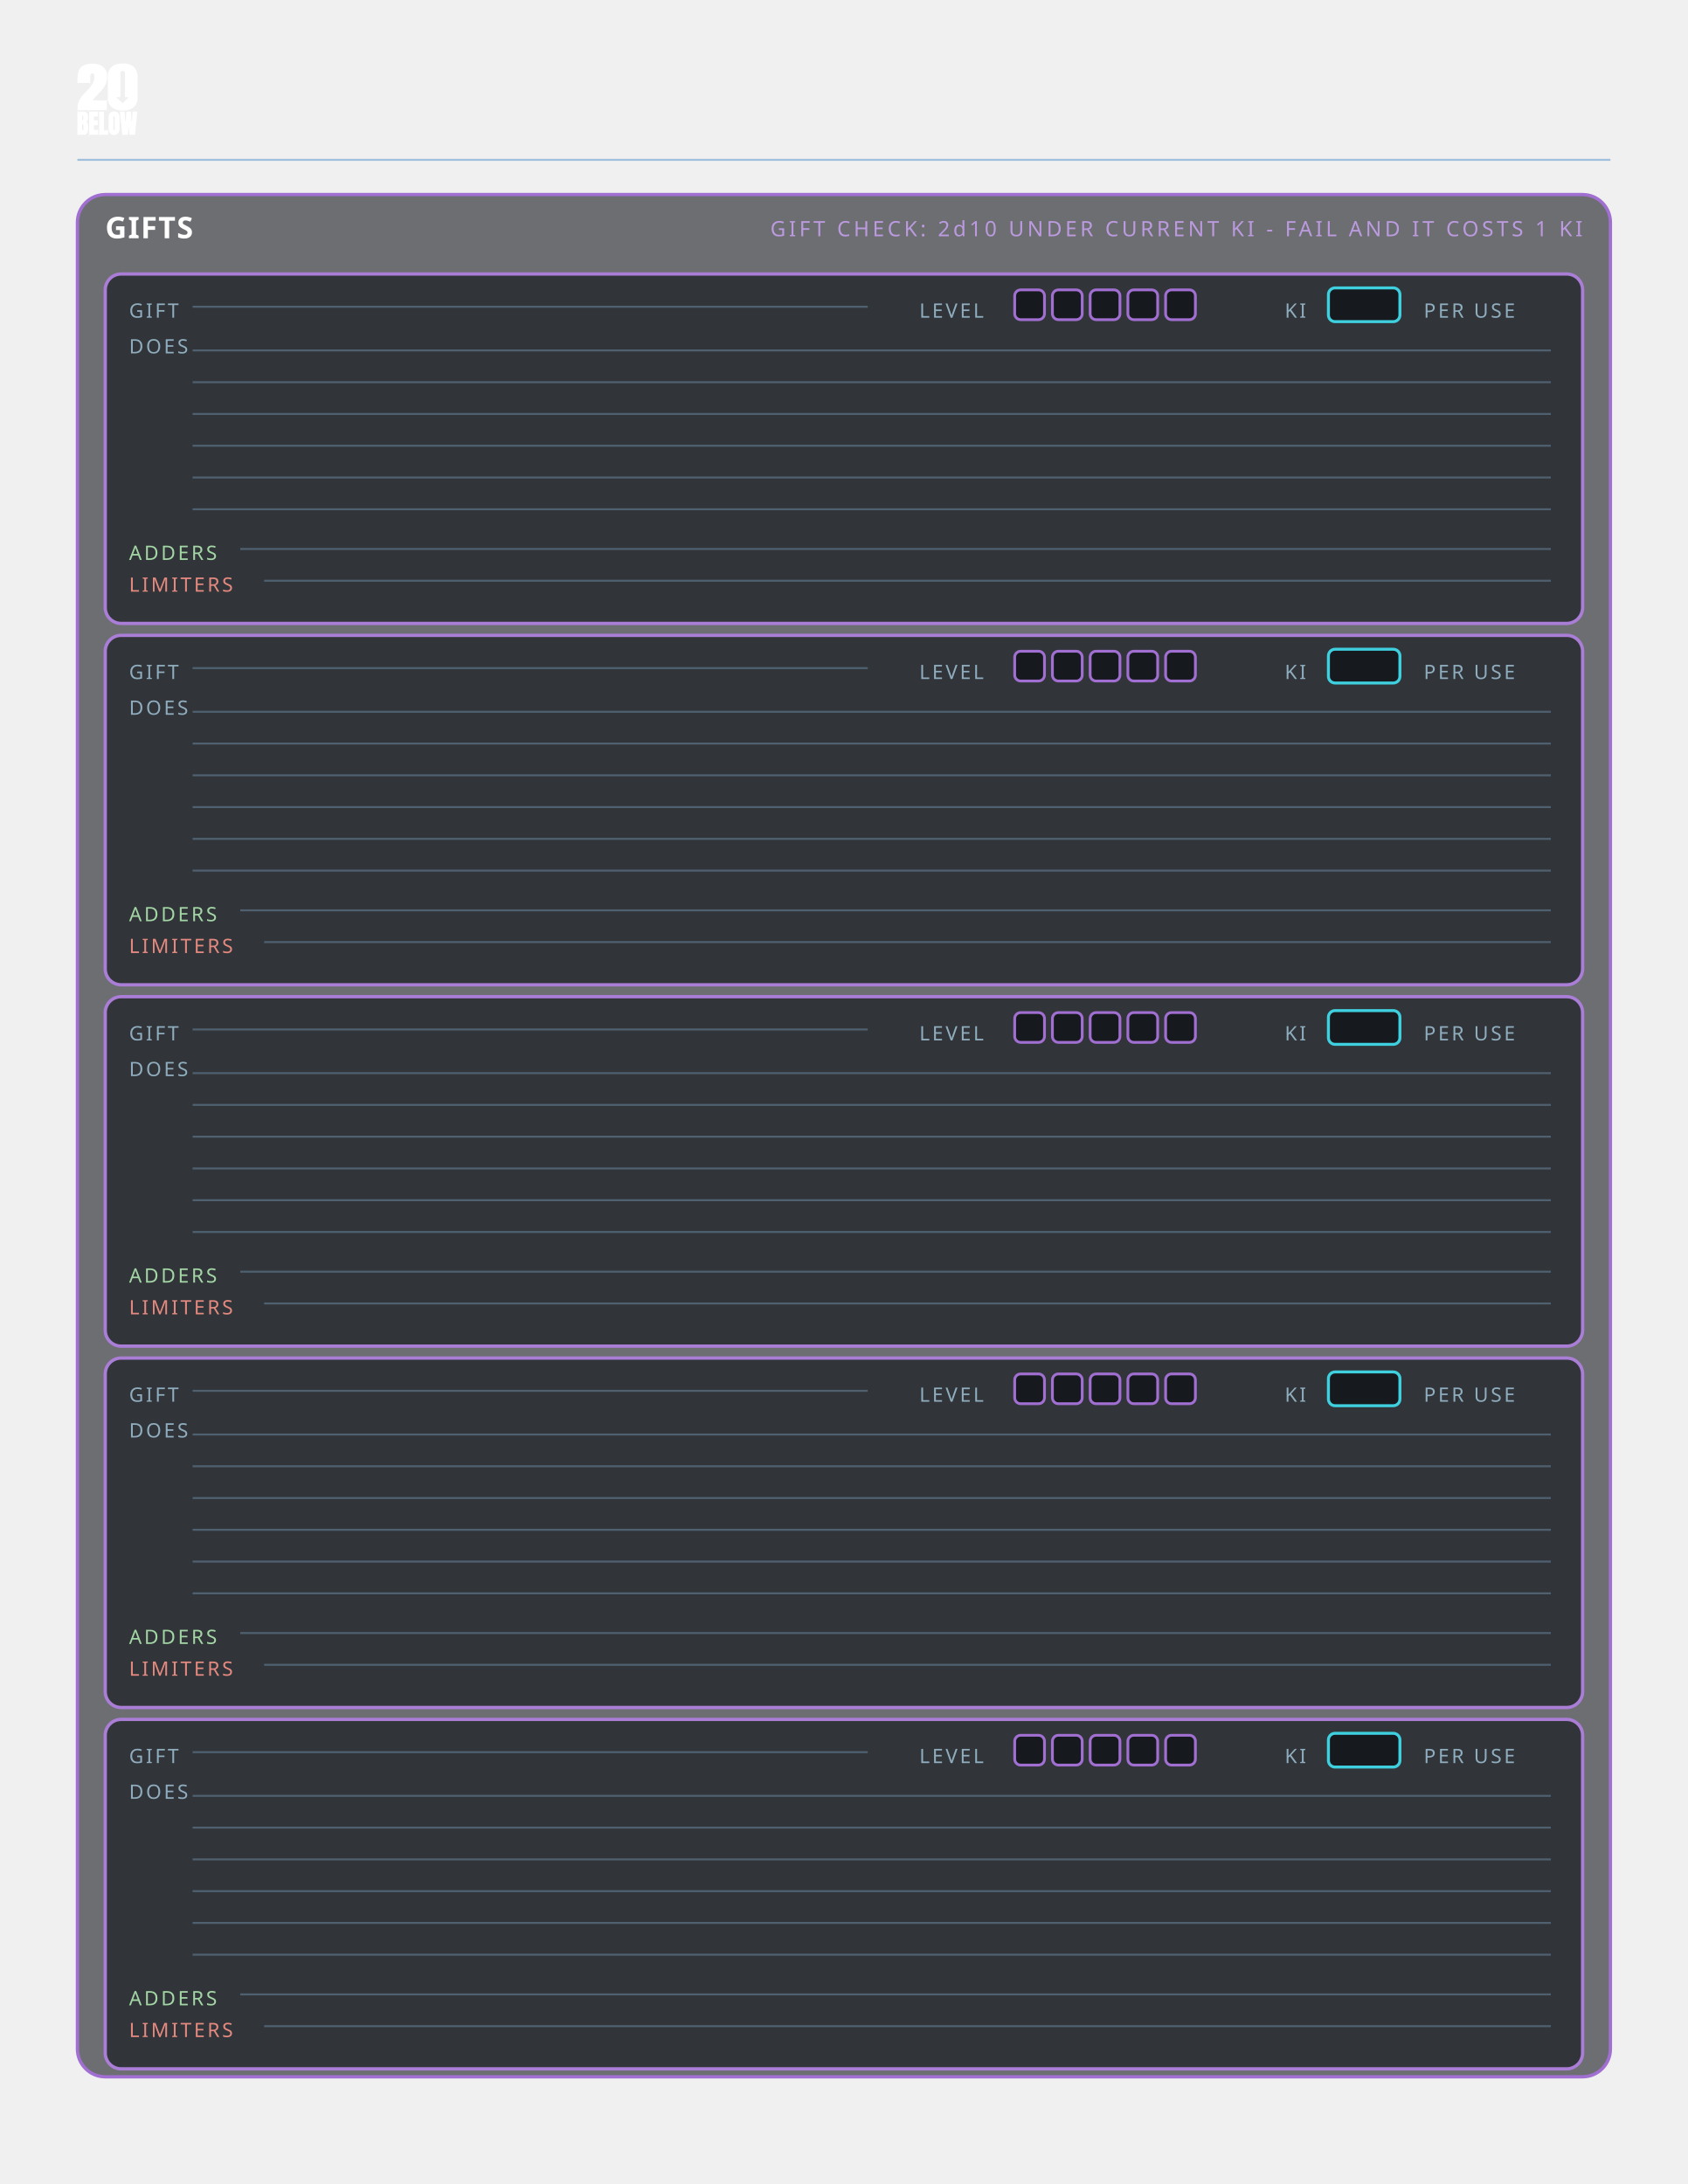
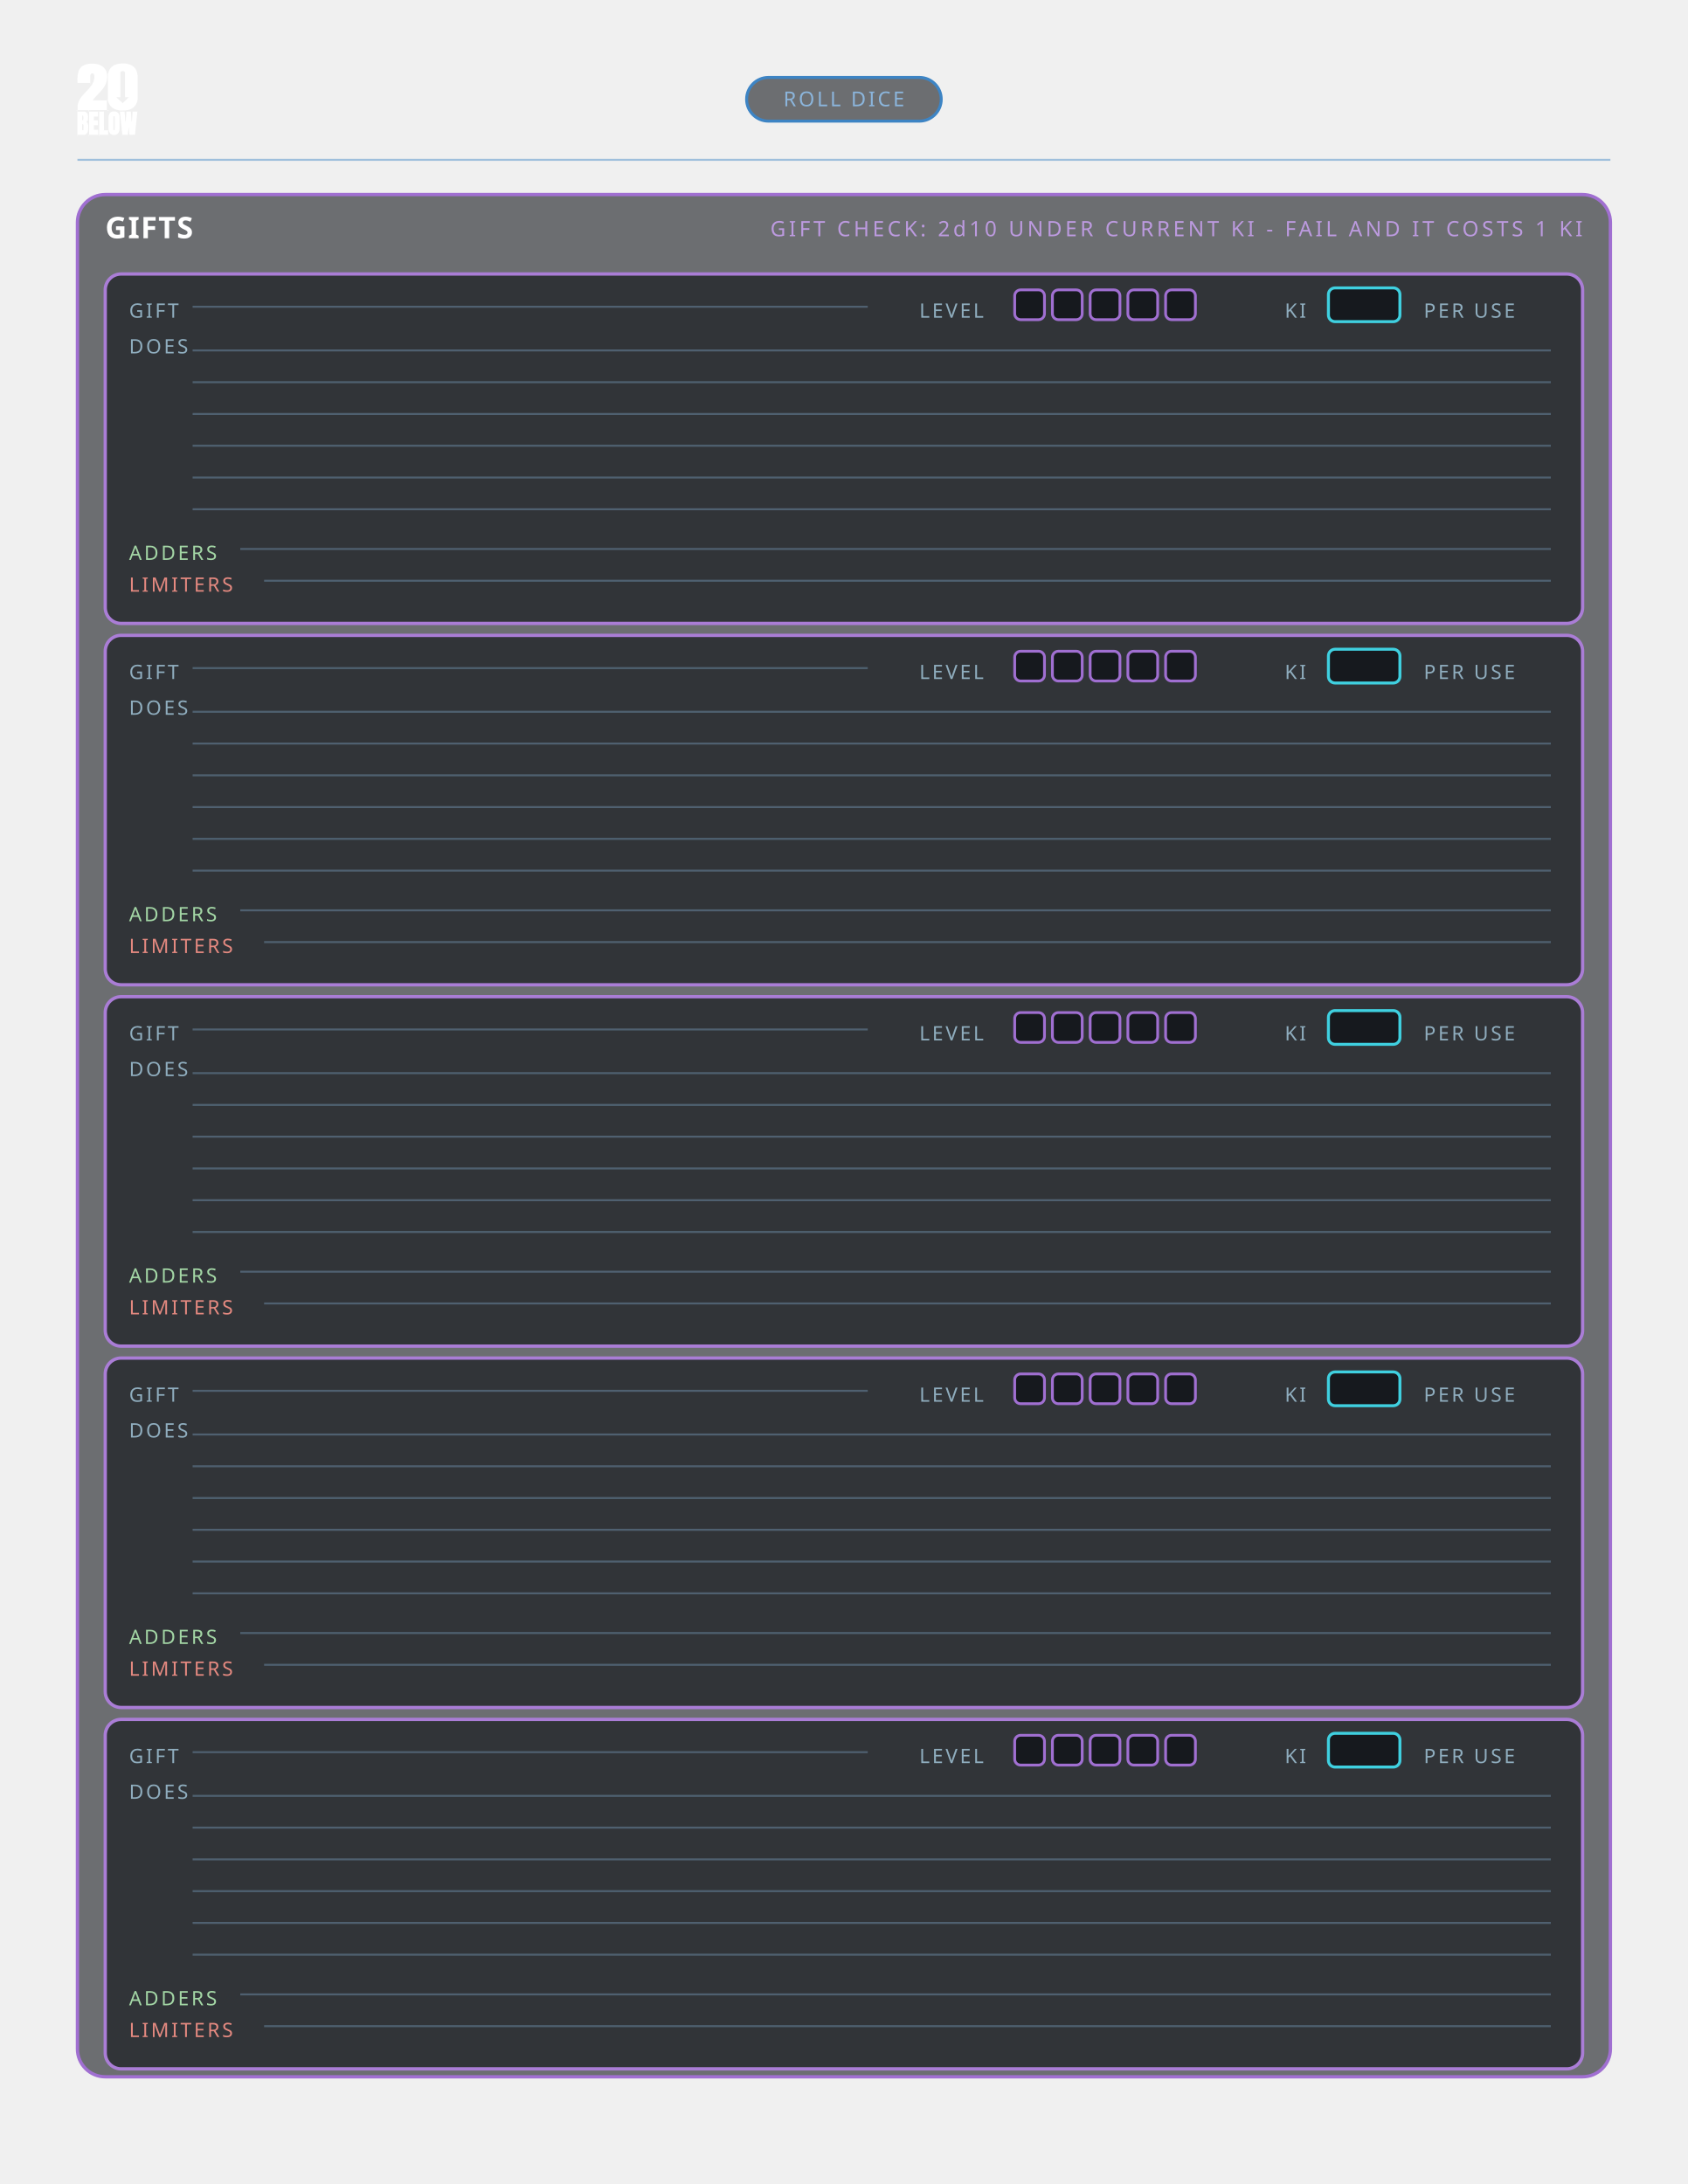
<svg xmlns="http://www.w3.org/2000/svg" width="2550" height="3300" viewBox="0 0 2550 3300" shape-rendering="geometricPrecision" text-rendering="geometricPrecision">
  <svg x="117" y="96" width="91.029" height="108" viewBox="0 0 649 770" preserveAspectRatio="xMidYMid meet" overflow="visible">
    <path fill="#FFFFFF" fill-rule="evenodd" d="M464.36 -0.14C452.82 0.49 446.39 1.89 438.79 3.29C431.18 4.68 425.65 5.99 418.71 8.21C411.77 10.44 402.54 14.20 397.14 16.64C391.75 19.08 391.46 19.30 386.36 22.86C381.25 26.42 371.23 33.89 366.50 38.00C361.77 42.11 361.46 42.96 358.00 47.50C354.54 52.04 349.18 59.18 345.71 65.21C342.25 71.25 339.64 77.14 337.21 83.71C334.79 90.29 332.76 96.93 331.14 104.64C329.52 112.36 328.10 83.79 327.50 130.00C326.90 176.21 326.62 334.71 327.57 381.93C328.52 429.14 330.52 403.81 333.21 413.29C335.90 422.76 339.42 430.92 343.71 438.79C348.01 446.65 354.04 454.63 359.00 460.50C363.96 466.37 369.11 470.39 373.50 474.00C377.89 477.61 379.49 478.85 385.36 482.14C391.23 485.44 399.48 490.36 408.71 493.79C417.95 497.21 430.40 500.60 440.79 502.71C451.17 504.83 458.48 506.05 471.00 506.50C483.52 506.95 503.87 506.37 515.93 505.43C527.99 504.49 535.80 502.46 543.36 500.86C550.92 499.25 556.04 497.54 561.29 495.79C566.54 494.04 569.30 493.13 574.86 490.36C580.42 487.58 589.54 482.37 594.64 479.14C599.75 475.92 600.94 475.27 605.50 471.00C610.06 466.73 617.86 458.52 622.00 453.50C626.14 448.48 627.39 446.39 630.36 440.86C633.32 435.32 637.39 426.73 639.79 420.29C642.18 413.85 643.26 410.43 644.71 402.21C646.17 394.00 647.87 414.54 648.50 371.00C649.13 327.46 648.68 181.82 648.50 141.00C648.32 100.18 648.71 134.29 647.43 126.07C646.14 117.86 643.80 101.87 640.79 91.71C637.77 81.56 633.82 73.18 629.36 65.14C624.89 57.11 619.95 50.05 614.00 43.50C608.05 36.95 600.83 30.83 593.64 25.86C586.45 20.88 579.60 17.24 570.86 13.64C562.12 10.05 551.69 6.64 541.21 4.29C530.74 1.93 520.81 0.24 508.00 -0.50C495.19 -1.24 475.89 -0.77 464.36 -0.14Z M139.36 1.86C129.87 2.20 128.85 2.35 121.07 3.57C113.30 4.80 100.87 7.04 92.71 9.21C84.56 11.39 78.54 13.70 72.14 16.64C65.75 19.58 59.30 23.63 54.36 26.86C49.42 30.08 46.92 31.75 42.50 36.00C38.08 40.25 31.83 47.17 27.86 52.36C23.88 57.55 21.58 61.08 18.64 67.14C15.70 73.20 12.89 79.06 10.21 88.71C7.54 98.37 4.36 112.86 2.57 125.07C0.79 137.29 -0.17 150.19 -0.50 162.00C-0.83 173.81 0.23 188.44 0.57 195.93C0.92 203.42 1.12 204.71 1.57 206.93C2.02 209.14 -19.18 208.89 3.29 209.21C25.75 209.54 113.99 209.39 136.36 208.86C158.73 208.32 137.31 217.48 137.50 206.00C137.69 194.52 137.23 153.23 137.50 140.00C137.77 126.77 138.45 130.29 139.14 126.64C139.83 123.00 140.67 120.50 141.64 118.14C142.62 115.79 142.96 114.30 145.00 112.50C147.04 110.70 151.36 108.36 153.86 107.36C156.36 106.36 157.43 106.36 160.00 106.50C162.57 106.64 166.40 106.93 169.29 108.21C172.17 109.50 175.10 110.40 177.29 114.21C179.48 118.02 181.56 124.27 182.43 131.07C183.30 137.87 182.93 148.12 182.50 155.00C182.07 161.88 181.14 166.48 179.86 172.36C178.57 178.24 177.54 183.04 174.79 190.29C172.04 197.54 167.63 207.80 163.36 215.86C159.08 223.92 157.04 228.20 149.14 238.64C141.25 249.08 128.69 264.36 116.00 278.50C103.31 292.64 84.50 311.00 73.00 323.50C61.50 336.00 54.19 344.52 47.00 353.50C39.81 362.48 34.42 370.42 29.86 377.36C25.30 384.30 22.92 388.58 19.64 395.14C16.37 401.70 12.94 408.61 10.21 416.71C7.49 424.82 4.74 436.90 3.29 443.79C1.83 450.67 1.75 448.51 1.50 458.00C1.25 467.49 1.20 493.30 1.79 500.71C2.37 508.13 -47.13 502.27 5.00 502.50C57.13 502.73 262.65 502.82 314.57 502.07C366.49 501.32 316.18 515.01 316.50 498.00C316.82 480.99 316.69 416.81 316.50 400.00C316.31 383.19 339.94 397.73 315.36 397.14C290.77 396.56 193.86 396.83 169.00 396.50C144.14 396.17 162.38 400.98 166.21 395.14C170.05 389.31 179.70 375.44 192.00 361.50C204.30 347.56 228.33 324.00 240.00 311.50C251.67 299.00 254.98 294.98 262.00 286.50C269.02 278.02 275.92 269.92 282.14 260.64C288.37 251.37 294.25 241.58 299.36 230.86C304.46 220.13 309.44 207.94 312.79 196.29C316.13 184.63 318.14 169.14 319.43 160.93C320.71 152.71 320.50 153.81 320.50 147.00C320.50 140.19 320.20 127.96 319.43 120.07C318.65 112.18 317.30 105.70 315.86 99.64C314.42 93.58 313.24 89.60 310.79 83.71C308.33 77.83 305.56 71.11 301.14 64.36C296.73 57.61 290.01 49.15 284.29 43.21C278.56 37.27 273.36 33.14 266.79 28.71C260.21 24.29 251.94 19.89 244.86 16.64C237.77 13.39 232.27 11.39 224.29 9.21C216.30 7.04 204.64 4.86 196.93 3.57C189.21 2.29 187.60 1.79 178.00 1.50C168.40 1.21 148.85 1.51 139.36 1.86Z M483.50 81.00C487.49 80.82 493.83 81.17 497.50 82.00C501.17 82.83 503.45 84.05 505.50 86.00C507.55 87.95 508.63 90.20 509.79 93.71C510.94 97.23 511.96 62.70 512.43 107.07C512.89 151.44 512.13 317.37 512.57 359.93C513.01 402.49 508.83 362.00 515.07 362.43C521.31 362.86 543.76 362.31 550.00 362.50C556.24 362.69 562.08 353.65 552.50 363.57C542.92 373.49 503.42 411.65 492.50 422.00C481.58 432.35 499.17 435.38 487.00 425.64C474.83 415.90 430.33 374.10 419.50 363.57C408.67 353.05 415.26 362.69 422.00 362.50C428.74 362.31 453.19 362.86 459.93 362.43C466.67 362.00 462.00 402.00 462.43 359.93C462.86 317.86 462.07 154.40 462.50 110.00C462.93 65.60 464.13 97.30 465.00 93.50C465.87 89.70 466.29 88.95 467.71 87.21C469.14 85.48 470.94 84.11 473.57 83.07C476.20 82.04 479.51 81.18 483.50 81.00Z M387.36 515.86C382.49 516.46 376.02 517.19 370.71 519.21C365.40 521.24 359.83 524.33 355.50 528.00C351.17 531.67 347.43 536.76 344.71 541.21C342.00 545.67 340.75 548.75 339.21 554.71C337.68 560.68 336.12 552.29 335.50 577.00C334.88 601.71 335.06 678.61 335.50 703.00C335.94 727.39 337.19 718.31 338.14 723.36C339.10 728.40 339.43 729.07 341.21 733.29C343.00 737.50 346.14 744.52 348.86 748.64C351.57 752.76 354.45 755.38 357.50 758.00C360.55 760.62 363.81 762.69 367.14 764.36C370.48 766.02 374.36 767.14 377.50 768.00C380.64 768.86 381.75 769.25 386.00 769.50C390.25 769.75 397.02 770.36 403.00 769.50C408.98 768.64 417.11 766.27 421.86 764.36C426.61 762.44 427.93 761.43 431.50 758.00C435.07 754.57 440.23 748.89 443.29 743.79C446.35 738.68 448.15 733.99 449.86 727.36C451.56 720.73 452.89 729.06 453.50 704.00C454.11 678.94 453.94 601.23 453.50 577.00C453.06 552.77 452.05 563.95 450.86 558.64C449.67 553.33 447.98 548.86 446.36 545.14C444.74 541.43 443.29 539.21 441.14 536.36C439.00 533.50 436.38 530.45 433.50 528.00C430.62 525.55 427.02 523.31 423.86 521.64C420.69 519.98 418.49 519.01 414.50 518.00C410.51 516.99 404.45 515.93 399.93 515.57C395.40 515.21 392.23 515.25 387.36 515.86Z M1.43 517.93C-9.82 518.68 -0.23 480.70 -0.50 522.00C-0.77 563.30 -0.80 724.80 -0.21 765.71C0.37 806.63 -8.87 767.20 3.00 767.50C14.87 767.80 57.60 767.93 71.00 767.50C84.40 767.07 79.01 766.68 83.43 764.93C87.85 763.18 94.02 759.69 97.50 757.00C100.98 754.31 102.07 752.57 104.29 748.79C106.50 745.00 108.93 740.26 110.79 734.29C112.64 728.31 114.48 723.48 115.43 712.93C116.38 702.38 116.60 679.88 116.50 671.00C116.40 662.12 116.25 664.75 114.86 659.64C113.46 654.54 109.95 644.55 108.14 640.36C106.33 636.17 105.75 636.39 104.00 634.50C102.25 632.61 96.75 632.27 97.64 629.00C98.54 625.73 106.73 619.70 109.36 614.86C111.99 610.01 112.57 607.24 113.43 599.93C114.29 592.62 115.08 580.06 114.50 571.00C113.92 561.94 111.65 551.68 109.93 545.57C108.20 539.46 105.88 537.12 104.14 534.36C102.40 531.60 101.55 530.79 99.50 529.00C97.45 527.21 94.69 525.14 91.86 523.64C89.02 522.14 86.64 521.02 82.50 520.00C78.36 518.98 80.51 517.85 67.00 517.50C53.49 517.15 12.68 517.18 1.43 517.93Z M126.64 518.14C111.23 518.73 125.64 479.74 125.50 521.00C125.36 562.26 125.20 724.63 125.79 765.71C126.37 806.80 112.85 767.25 129.00 767.50C145.15 767.75 206.80 767.80 222.71 767.21C238.63 766.63 224.31 772.76 224.50 764.00C224.69 755.24 224.44 723.06 223.86 714.64C223.27 706.23 228.30 713.70 221.00 713.50C213.70 713.30 187.21 713.62 180.07 713.43C172.93 713.24 178.57 712.93 178.14 712.36C177.71 711.79 177.50 717.79 177.50 710.00C177.50 702.21 177.56 673.23 178.14 665.64C178.73 658.06 174.37 664.70 181.00 664.50C187.63 664.30 211.45 664.62 217.93 664.43C224.40 664.24 219.43 663.93 219.86 663.36C220.29 662.79 220.46 669.32 220.50 661.00C220.54 652.68 220.82 621.68 220.07 613.43C219.32 605.18 222.90 611.93 216.00 611.50C209.10 611.07 185.06 611.44 178.64 610.86C172.23 610.27 177.68 614.13 177.50 608.00C177.32 601.87 177.14 580.14 177.57 574.07C178.00 568.00 173.17 572.00 180.07 571.57C186.98 571.14 212.04 571.70 219.00 571.50C225.96 571.30 221.35 579.04 221.86 570.36C222.37 561.68 222.71 528.24 222.07 519.43C221.43 510.62 233.90 517.71 218.00 517.50C202.10 517.29 142.06 517.56 126.64 518.14Z M234.64 518.14C226.73 518.73 233.64 479.74 233.50 521.00C233.36 562.26 233.20 724.63 233.79 765.71C234.37 806.80 221.01 767.25 237.00 767.50C252.99 767.75 313.96 767.80 329.71 767.21C345.46 766.63 331.31 771.76 331.50 764.00C331.69 756.24 331.44 728.06 330.86 720.64C330.27 713.23 335.13 719.70 328.00 719.50C320.87 719.30 295.14 719.86 288.07 719.43C281.00 719.00 286.07 750.26 285.57 716.93C285.07 683.60 285.83 552.67 285.07 519.43C284.31 486.19 289.40 517.71 281.00 517.50C272.60 517.29 242.56 517.56 234.64 518.14Z M459.64 518.14C451.90 519.38 454.65 483.56 458.57 524.93C462.49 566.30 478.57 725.93 483.14 766.36C487.71 806.79 476.52 767.31 486.00 767.50C495.48 767.69 530.43 767.76 540.00 767.50C549.57 767.24 541.67 778.67 543.43 765.93C545.19 753.19 549.14 704.26 550.57 691.07C552.00 677.88 550.40 674.24 552.00 686.79C553.60 699.33 558.31 752.90 560.14 766.36C561.98 779.81 553.30 767.42 563.00 767.50C572.70 767.58 608.79 767.79 618.36 766.86C627.93 765.93 619.58 767.58 620.43 761.93C621.27 756.27 619.43 772.26 623.43 732.93C627.43 693.60 641.02 561.64 644.43 525.93C647.83 490.21 644.43 520.05 643.86 518.64C643.29 517.24 648.64 517.69 641.00 517.50C633.36 517.31 605.85 517.18 598.00 517.50C590.15 517.82 596.10 500.64 593.93 519.43C591.76 538.21 588.05 630.14 585.00 630.21C581.95 630.29 577.81 538.64 575.64 519.86C573.48 501.07 579.81 517.76 572.00 517.50C564.19 517.24 536.36 516.02 528.79 518.29C521.21 520.55 528.37 512.25 526.57 531.07C524.77 549.89 521.06 633.18 518.00 631.21C514.94 629.25 510.38 538.24 508.21 519.29C506.05 500.33 513.10 517.69 505.00 517.50C496.90 517.31 467.38 516.90 459.64 518.14Z M51.14 563.64C51.71 556.24 52.37 562.51 54.00 562.50C55.63 562.49 59.36 562.14 60.93 563.57C62.50 565.00 63.00 566.00 63.43 571.07C63.86 576.14 63.74 588.43 63.50 594.00C63.26 599.57 62.62 602.12 62.00 604.50C61.38 606.88 60.80 607.46 59.79 608.29C58.77 609.11 57.18 609.27 55.93 609.43C54.68 609.58 53.18 609.63 52.29 609.21C51.39 608.80 50.76 614.52 50.57 606.93C50.38 599.33 50.57 571.05 51.14 563.64Z M391.57 568.07C393.26 567.36 396.56 566.63 398.21 568.29C399.87 569.94 400.95 555.05 401.50 578.00C402.05 600.95 401.89 683.06 401.50 706.00C401.11 728.94 400.39 713.58 399.14 715.64C397.89 717.70 395.44 718.13 394.00 718.36C392.56 718.58 391.42 717.73 390.50 717.00C389.58 716.27 389.17 716.33 388.50 714.00C387.83 711.67 386.83 725.17 386.50 703.00C386.17 680.83 386.24 602.74 386.50 581.00C386.76 559.26 387.23 574.73 388.07 572.57C388.92 570.42 389.88 568.79 391.57 568.07Z M51.14 655.64C52.21 645.57 55.13 654.42 56.93 654.57C58.73 654.73 60.76 655.74 61.93 656.57C63.10 657.40 63.33 657.83 63.93 659.57C64.52 661.31 65.30 658.65 65.50 667.00C65.70 675.35 65.76 701.60 65.14 709.64C64.52 717.69 63.86 713.88 61.79 715.29C59.71 716.69 54.60 718.12 52.71 718.07C50.83 718.02 50.76 725.40 50.50 715.00C50.24 704.60 50.07 665.71 51.14 655.64Z" />
  </svg>
+   <path d="M1161 117 H1389 A33 33 0 0 1 1422 150 V150 A33 33 0 0 1 1389 183 H1161 A33 33 0 0 1 1128 150 V150 A33 33 0 0 1 1161 117 Z" fill="#01050A" fill-opacity="0.55" />
+   <path d="M1161 117 H1389 A33 33 0 0 1 1422 150 V150 A33 33 0 0 1 1389 183 H1161 A33 33 0 0 1 1128 150 V150 A33 33 0 0 1 1161 117 Z" fill="none" stroke="#3D84C4" stroke-width="4.5" />
+   <text x="1275" y="160.56" font-family="'Segoe UI', Montserrat, system-ui, sans-serif" font-size="31" letter-spacing="3.6" fill="#8BB5DC" text-anchor="middle">ROLL DICE</text>
  <rect x="117" y="240" width="2316" height="3" fill="#3D84C4" fill-opacity="0.45" />
  <path d="M159 294 H2391 A42 42 0 0 1 2433 336 V3096 A42 42 0 0 1 2391 3138 H159 A42 42 0 0 1 117 3096 V336 A42 42 0 0 1 159 294 Z" fill="#01050A" fill-opacity="0.55" />
  <path d="M159 294 H2391 A42 42 0 0 1 2433 336 V3096 A42 42 0 0 1 2391 3138 H159 A42 42 0 0 1 117 3096 V336 A42 42 0 0 1 159 294 Z" fill="none" stroke="#A06FD1" stroke-width="5" />
  <text x="159" y="360" font-family="'Segoe UI Semibold', 'Segoe UI', Montserrat, system-ui, sans-serif" font-size="45" font-weight="600" letter-spacing="1.8" fill="#FFFFFF" text-anchor="start">GIFTS</text>
  <text x="2391" y="357" font-family="'Segoe UI', Montserrat, system-ui, sans-serif" font-size="32" letter-spacing="4.8" fill="#BC9ADF" text-anchor="end">GIFT CHECK: 2d10 UNDER CURRENT KI - FAIL AND IT COSTS 1 KI</text>
  <path d="M183 414 H2367 A24 24 0 0 1 2391 438 V918 A24 24 0 0 1 2367 942 H183 A24 24 0 0 1 159 918 V438 A24 24 0 0 1 183 414 Z" fill="#01050A" fill-opacity="0.55" />
  <path d="M183 414 H2367 A24 24 0 0 1 2391 438 V918 A24 24 0 0 1 2367 942 H183 A24 24 0 0 1 159 918 V438 A24 24 0 0 1 183 414 Z" fill="none" stroke="#AA7DD6" stroke-width="5" />
  <text x="195" y="480" font-family="'Segoe UI', Montserrat, system-ui, sans-serif" font-size="30" letter-spacing="3.6" fill="#8FADBE" text-anchor="start">GIFT</text>
  <rect x="291" y="462" width="1020" height="3" fill="#5C7488" fill-opacity="0.7" />
  <text x="1389" y="480" font-family="'Segoe UI', Montserrat, system-ui, sans-serif" font-size="30" letter-spacing="3.6" fill="#8FADBE" text-anchor="start">LEVEL</text>
  <rect x="1533" y="438" width="45" height="45" rx="9" fill="#01050A" fill-opacity="0.55" stroke="#A06FD1" stroke-width="4.2" stroke-opacity="1" />
  <rect x="1590" y="438" width="45" height="45" rx="9" fill="#01050A" fill-opacity="0.55" stroke="#A06FD1" stroke-width="4.2" stroke-opacity="1" />
  <rect x="1647" y="438" width="45" height="45" rx="9" fill="#01050A" fill-opacity="0.55" stroke="#A06FD1" stroke-width="4.2" stroke-opacity="1" />
  <rect x="1704" y="438" width="45" height="45" rx="9" fill="#01050A" fill-opacity="0.55" stroke="#A06FD1" stroke-width="4.2" stroke-opacity="1" />
  <rect x="1761" y="438" width="45" height="45" rx="9" fill="#01050A" fill-opacity="0.55" stroke="#A06FD1" stroke-width="4.2" stroke-opacity="1" />
  <text x="1941" y="480" font-family="'Segoe UI', Montserrat, system-ui, sans-serif" font-size="30" letter-spacing="3.6" fill="#8FADBE" text-anchor="start">KI</text>
  <rect x="2007" y="435" width="108" height="51" rx="10" fill="#01050A" fill-opacity="0.55" stroke="#3FD0E0" stroke-width="4.5" />
  <text x="2151" y="480" font-family="'Segoe UI', Montserrat, system-ui, sans-serif" font-size="30" letter-spacing="3.6" fill="#8FADBE" text-anchor="start">PER USE</text>
  <text x="195" y="534" font-family="'Segoe UI', Montserrat, system-ui, sans-serif" font-size="30" letter-spacing="3.6" fill="#8FADBE" text-anchor="start">DOES</text>
  <rect x="291" y="528" width="2052" height="3" fill="#5C7488" fill-opacity="0.7" />
  <rect x="291" y="576" width="2052" height="3" fill="#5C7488" fill-opacity="0.7" />
  <rect x="291" y="624" width="2052" height="3" fill="#5C7488" fill-opacity="0.7" />
  <rect x="291" y="672" width="2052" height="3" fill="#5C7488" fill-opacity="0.7" />
  <rect x="291" y="720" width="2052" height="3" fill="#5C7488" fill-opacity="0.7" />
  <rect x="291" y="768" width="2052" height="3" fill="#5C7488" fill-opacity="0.7" />
  <text x="195" y="846" font-family="'Segoe UI', Montserrat, system-ui, sans-serif" font-size="30" letter-spacing="3.6" fill="#A3D6A5" text-anchor="start">ADDERS</text>
  <rect x="363" y="828" width="1980" height="3" fill="#5C7488" fill-opacity="0.7" />
  <text x="195" y="894" font-family="'Segoe UI', Montserrat, system-ui, sans-serif" font-size="30" letter-spacing="3.6" fill="#E48980" text-anchor="start">LIMITERS</text>
  <rect x="399" y="876" width="1944" height="3" fill="#5C7488" fill-opacity="0.7" />
  <path d="M183 960 H2367 A24 24 0 0 1 2391 984 V1464 A24 24 0 0 1 2367 1488 H183 A24 24 0 0 1 159 1464 V984 A24 24 0 0 1 183 960 Z" fill="#01050A" fill-opacity="0.55" />
  <path d="M183 960 H2367 A24 24 0 0 1 2391 984 V1464 A24 24 0 0 1 2367 1488 H183 A24 24 0 0 1 159 1464 V984 A24 24 0 0 1 183 960 Z" fill="none" stroke="#AA7DD6" stroke-width="5" />
  <text x="195" y="1026" font-family="'Segoe UI', Montserrat, system-ui, sans-serif" font-size="30" letter-spacing="3.6" fill="#8FADBE" text-anchor="start">GIFT</text>
  <rect x="291" y="1008" width="1020" height="3" fill="#5C7488" fill-opacity="0.7" />
  <text x="1389" y="1026" font-family="'Segoe UI', Montserrat, system-ui, sans-serif" font-size="30" letter-spacing="3.6" fill="#8FADBE" text-anchor="start">LEVEL</text>
  <rect x="1533" y="984" width="45" height="45" rx="9" fill="#01050A" fill-opacity="0.55" stroke="#A06FD1" stroke-width="4.2" stroke-opacity="1" />
  <rect x="1590" y="984" width="45" height="45" rx="9" fill="#01050A" fill-opacity="0.55" stroke="#A06FD1" stroke-width="4.2" stroke-opacity="1" />
  <rect x="1647" y="984" width="45" height="45" rx="9" fill="#01050A" fill-opacity="0.55" stroke="#A06FD1" stroke-width="4.2" stroke-opacity="1" />
  <rect x="1704" y="984" width="45" height="45" rx="9" fill="#01050A" fill-opacity="0.55" stroke="#A06FD1" stroke-width="4.2" stroke-opacity="1" />
  <rect x="1761" y="984" width="45" height="45" rx="9" fill="#01050A" fill-opacity="0.55" stroke="#A06FD1" stroke-width="4.2" stroke-opacity="1" />
  <text x="1941" y="1026" font-family="'Segoe UI', Montserrat, system-ui, sans-serif" font-size="30" letter-spacing="3.6" fill="#8FADBE" text-anchor="start">KI</text>
  <rect x="2007" y="981" width="108" height="51" rx="10" fill="#01050A" fill-opacity="0.55" stroke="#3FD0E0" stroke-width="4.5" />
  <text x="2151" y="1026" font-family="'Segoe UI', Montserrat, system-ui, sans-serif" font-size="30" letter-spacing="3.6" fill="#8FADBE" text-anchor="start">PER USE</text>
  <text x="195" y="1080" font-family="'Segoe UI', Montserrat, system-ui, sans-serif" font-size="30" letter-spacing="3.6" fill="#8FADBE" text-anchor="start">DOES</text>
  <rect x="291" y="1074" width="2052" height="3" fill="#5C7488" fill-opacity="0.7" />
  <rect x="291" y="1122" width="2052" height="3" fill="#5C7488" fill-opacity="0.7" />
  <rect x="291" y="1170" width="2052" height="3" fill="#5C7488" fill-opacity="0.7" />
  <rect x="291" y="1218" width="2052" height="3" fill="#5C7488" fill-opacity="0.7" />
  <rect x="291" y="1266" width="2052" height="3" fill="#5C7488" fill-opacity="0.7" />
  <rect x="291" y="1314" width="2052" height="3" fill="#5C7488" fill-opacity="0.7" />
  <text x="195" y="1392" font-family="'Segoe UI', Montserrat, system-ui, sans-serif" font-size="30" letter-spacing="3.6" fill="#A3D6A5" text-anchor="start">ADDERS</text>
  <rect x="363" y="1374" width="1980" height="3" fill="#5C7488" fill-opacity="0.7" />
  <text x="195" y="1440" font-family="'Segoe UI', Montserrat, system-ui, sans-serif" font-size="30" letter-spacing="3.6" fill="#E48980" text-anchor="start">LIMITERS</text>
  <rect x="399" y="1422" width="1944" height="3" fill="#5C7488" fill-opacity="0.7" />
  <path d="M183 1506 H2367 A24 24 0 0 1 2391 1530 V2010 A24 24 0 0 1 2367 2034 H183 A24 24 0 0 1 159 2010 V1530 A24 24 0 0 1 183 1506 Z" fill="#01050A" fill-opacity="0.55" />
  <path d="M183 1506 H2367 A24 24 0 0 1 2391 1530 V2010 A24 24 0 0 1 2367 2034 H183 A24 24 0 0 1 159 2010 V1530 A24 24 0 0 1 183 1506 Z" fill="none" stroke="#AA7DD6" stroke-width="5" />
  <text x="195" y="1572" font-family="'Segoe UI', Montserrat, system-ui, sans-serif" font-size="30" letter-spacing="3.6" fill="#8FADBE" text-anchor="start">GIFT</text>
  <rect x="291" y="1554" width="1020" height="3" fill="#5C7488" fill-opacity="0.7" />
  <text x="1389" y="1572" font-family="'Segoe UI', Montserrat, system-ui, sans-serif" font-size="30" letter-spacing="3.6" fill="#8FADBE" text-anchor="start">LEVEL</text>
  <rect x="1533" y="1530" width="45" height="45" rx="9" fill="#01050A" fill-opacity="0.55" stroke="#A06FD1" stroke-width="4.2" stroke-opacity="1" />
  <rect x="1590" y="1530" width="45" height="45" rx="9" fill="#01050A" fill-opacity="0.55" stroke="#A06FD1" stroke-width="4.2" stroke-opacity="1" />
  <rect x="1647" y="1530" width="45" height="45" rx="9" fill="#01050A" fill-opacity="0.55" stroke="#A06FD1" stroke-width="4.2" stroke-opacity="1" />
  <rect x="1704" y="1530" width="45" height="45" rx="9" fill="#01050A" fill-opacity="0.55" stroke="#A06FD1" stroke-width="4.2" stroke-opacity="1" />
  <rect x="1761" y="1530" width="45" height="45" rx="9" fill="#01050A" fill-opacity="0.55" stroke="#A06FD1" stroke-width="4.2" stroke-opacity="1" />
  <text x="1941" y="1572" font-family="'Segoe UI', Montserrat, system-ui, sans-serif" font-size="30" letter-spacing="3.6" fill="#8FADBE" text-anchor="start">KI</text>
  <rect x="2007" y="1527" width="108" height="51" rx="10" fill="#01050A" fill-opacity="0.55" stroke="#3FD0E0" stroke-width="4.5" />
  <text x="2151" y="1572" font-family="'Segoe UI', Montserrat, system-ui, sans-serif" font-size="30" letter-spacing="3.6" fill="#8FADBE" text-anchor="start">PER USE</text>
  <text x="195" y="1626" font-family="'Segoe UI', Montserrat, system-ui, sans-serif" font-size="30" letter-spacing="3.6" fill="#8FADBE" text-anchor="start">DOES</text>
  <rect x="291" y="1620" width="2052" height="3" fill="#5C7488" fill-opacity="0.7" />
  <rect x="291" y="1668" width="2052" height="3" fill="#5C7488" fill-opacity="0.7" />
  <rect x="291" y="1716" width="2052" height="3" fill="#5C7488" fill-opacity="0.7" />
  <rect x="291" y="1764" width="2052" height="3" fill="#5C7488" fill-opacity="0.7" />
  <rect x="291" y="1812" width="2052" height="3" fill="#5C7488" fill-opacity="0.7" />
  <rect x="291" y="1860" width="2052" height="3" fill="#5C7488" fill-opacity="0.7" />
  <text x="195" y="1938" font-family="'Segoe UI', Montserrat, system-ui, sans-serif" font-size="30" letter-spacing="3.6" fill="#A3D6A5" text-anchor="start">ADDERS</text>
  <rect x="363" y="1920" width="1980" height="3" fill="#5C7488" fill-opacity="0.7" />
  <text x="195" y="1986" font-family="'Segoe UI', Montserrat, system-ui, sans-serif" font-size="30" letter-spacing="3.6" fill="#E48980" text-anchor="start">LIMITERS</text>
  <rect x="399" y="1968" width="1944" height="3" fill="#5C7488" fill-opacity="0.7" />
  <path d="M183 2052 H2367 A24 24 0 0 1 2391 2076 V2556 A24 24 0 0 1 2367 2580 H183 A24 24 0 0 1 159 2556 V2076 A24 24 0 0 1 183 2052 Z" fill="#01050A" fill-opacity="0.55" />
  <path d="M183 2052 H2367 A24 24 0 0 1 2391 2076 V2556 A24 24 0 0 1 2367 2580 H183 A24 24 0 0 1 159 2556 V2076 A24 24 0 0 1 183 2052 Z" fill="none" stroke="#AA7DD6" stroke-width="5" />
  <text x="195" y="2118" font-family="'Segoe UI', Montserrat, system-ui, sans-serif" font-size="30" letter-spacing="3.6" fill="#8FADBE" text-anchor="start">GIFT</text>
  <rect x="291" y="2100" width="1020" height="3" fill="#5C7488" fill-opacity="0.7" />
  <text x="1389" y="2118" font-family="'Segoe UI', Montserrat, system-ui, sans-serif" font-size="30" letter-spacing="3.6" fill="#8FADBE" text-anchor="start">LEVEL</text>
  <rect x="1533" y="2076" width="45" height="45" rx="9" fill="#01050A" fill-opacity="0.55" stroke="#A06FD1" stroke-width="4.2" stroke-opacity="1" />
  <rect x="1590" y="2076" width="45" height="45" rx="9" fill="#01050A" fill-opacity="0.55" stroke="#A06FD1" stroke-width="4.2" stroke-opacity="1" />
  <rect x="1647" y="2076" width="45" height="45" rx="9" fill="#01050A" fill-opacity="0.55" stroke="#A06FD1" stroke-width="4.2" stroke-opacity="1" />
  <rect x="1704" y="2076" width="45" height="45" rx="9" fill="#01050A" fill-opacity="0.55" stroke="#A06FD1" stroke-width="4.2" stroke-opacity="1" />
  <rect x="1761" y="2076" width="45" height="45" rx="9" fill="#01050A" fill-opacity="0.55" stroke="#A06FD1" stroke-width="4.2" stroke-opacity="1" />
  <text x="1941" y="2118" font-family="'Segoe UI', Montserrat, system-ui, sans-serif" font-size="30" letter-spacing="3.6" fill="#8FADBE" text-anchor="start">KI</text>
  <rect x="2007" y="2073" width="108" height="51" rx="10" fill="#01050A" fill-opacity="0.55" stroke="#3FD0E0" stroke-width="4.5" />
  <text x="2151" y="2118" font-family="'Segoe UI', Montserrat, system-ui, sans-serif" font-size="30" letter-spacing="3.6" fill="#8FADBE" text-anchor="start">PER USE</text>
  <text x="195" y="2172" font-family="'Segoe UI', Montserrat, system-ui, sans-serif" font-size="30" letter-spacing="3.6" fill="#8FADBE" text-anchor="start">DOES</text>
  <rect x="291" y="2166" width="2052" height="3" fill="#5C7488" fill-opacity="0.7" />
  <rect x="291" y="2214" width="2052" height="3" fill="#5C7488" fill-opacity="0.7" />
  <rect x="291" y="2262" width="2052" height="3" fill="#5C7488" fill-opacity="0.7" />
  <rect x="291" y="2310" width="2052" height="3" fill="#5C7488" fill-opacity="0.7" />
  <rect x="291" y="2358" width="2052" height="3" fill="#5C7488" fill-opacity="0.7" />
  <rect x="291" y="2406" width="2052" height="3" fill="#5C7488" fill-opacity="0.7" />
  <text x="195" y="2484" font-family="'Segoe UI', Montserrat, system-ui, sans-serif" font-size="30" letter-spacing="3.6" fill="#A3D6A5" text-anchor="start">ADDERS</text>
  <rect x="363" y="2466" width="1980" height="3" fill="#5C7488" fill-opacity="0.7" />
  <text x="195" y="2532" font-family="'Segoe UI', Montserrat, system-ui, sans-serif" font-size="30" letter-spacing="3.6" fill="#E48980" text-anchor="start">LIMITERS</text>
  <rect x="399" y="2514" width="1944" height="3" fill="#5C7488" fill-opacity="0.7" />
  <path d="M183 2598 H2367 A24 24 0 0 1 2391 2622 V3102 A24 24 0 0 1 2367 3126 H183 A24 24 0 0 1 159 3102 V2622 A24 24 0 0 1 183 2598 Z" fill="#01050A" fill-opacity="0.55" />
  <path d="M183 2598 H2367 A24 24 0 0 1 2391 2622 V3102 A24 24 0 0 1 2367 3126 H183 A24 24 0 0 1 159 3102 V2622 A24 24 0 0 1 183 2598 Z" fill="none" stroke="#AA7DD6" stroke-width="5" />
  <text x="195" y="2664" font-family="'Segoe UI', Montserrat, system-ui, sans-serif" font-size="30" letter-spacing="3.6" fill="#8FADBE" text-anchor="start">GIFT</text>
  <rect x="291" y="2646" width="1020" height="3" fill="#5C7488" fill-opacity="0.7" />
  <text x="1389" y="2664" font-family="'Segoe UI', Montserrat, system-ui, sans-serif" font-size="30" letter-spacing="3.6" fill="#8FADBE" text-anchor="start">LEVEL</text>
  <rect x="1533" y="2622" width="45" height="45" rx="9" fill="#01050A" fill-opacity="0.55" stroke="#A06FD1" stroke-width="4.2" stroke-opacity="1" />
  <rect x="1590" y="2622" width="45" height="45" rx="9" fill="#01050A" fill-opacity="0.55" stroke="#A06FD1" stroke-width="4.2" stroke-opacity="1" />
  <rect x="1647" y="2622" width="45" height="45" rx="9" fill="#01050A" fill-opacity="0.55" stroke="#A06FD1" stroke-width="4.2" stroke-opacity="1" />
  <rect x="1704" y="2622" width="45" height="45" rx="9" fill="#01050A" fill-opacity="0.55" stroke="#A06FD1" stroke-width="4.2" stroke-opacity="1" />
  <rect x="1761" y="2622" width="45" height="45" rx="9" fill="#01050A" fill-opacity="0.55" stroke="#A06FD1" stroke-width="4.2" stroke-opacity="1" />
  <text x="1941" y="2664" font-family="'Segoe UI', Montserrat, system-ui, sans-serif" font-size="30" letter-spacing="3.6" fill="#8FADBE" text-anchor="start">KI</text>
  <rect x="2007" y="2619" width="108" height="51" rx="10" fill="#01050A" fill-opacity="0.55" stroke="#3FD0E0" stroke-width="4.5" />
  <text x="2151" y="2664" font-family="'Segoe UI', Montserrat, system-ui, sans-serif" font-size="30" letter-spacing="3.6" fill="#8FADBE" text-anchor="start">PER USE</text>
  <text x="195" y="2718" font-family="'Segoe UI', Montserrat, system-ui, sans-serif" font-size="30" letter-spacing="3.6" fill="#8FADBE" text-anchor="start">DOES</text>
  <rect x="291" y="2712" width="2052" height="3" fill="#5C7488" fill-opacity="0.7" />
  <rect x="291" y="2760" width="2052" height="3" fill="#5C7488" fill-opacity="0.7" />
  <rect x="291" y="2808" width="2052" height="3" fill="#5C7488" fill-opacity="0.7" />
  <rect x="291" y="2856" width="2052" height="3" fill="#5C7488" fill-opacity="0.7" />
  <rect x="291" y="2904" width="2052" height="3" fill="#5C7488" fill-opacity="0.7" />
  <rect x="291" y="2952" width="2052" height="3" fill="#5C7488" fill-opacity="0.7" />
  <text x="195" y="3030" font-family="'Segoe UI', Montserrat, system-ui, sans-serif" font-size="30" letter-spacing="3.6" fill="#A3D6A5" text-anchor="start">ADDERS</text>
  <rect x="363" y="3012" width="1980" height="3" fill="#5C7488" fill-opacity="0.7" />
  <text x="195" y="3078" font-family="'Segoe UI', Montserrat, system-ui, sans-serif" font-size="30" letter-spacing="3.6" fill="#E48980" text-anchor="start">LIMITERS</text>
  <rect x="399" y="3060" width="1944" height="3" fill="#5C7488" fill-opacity="0.7" />
</svg>
